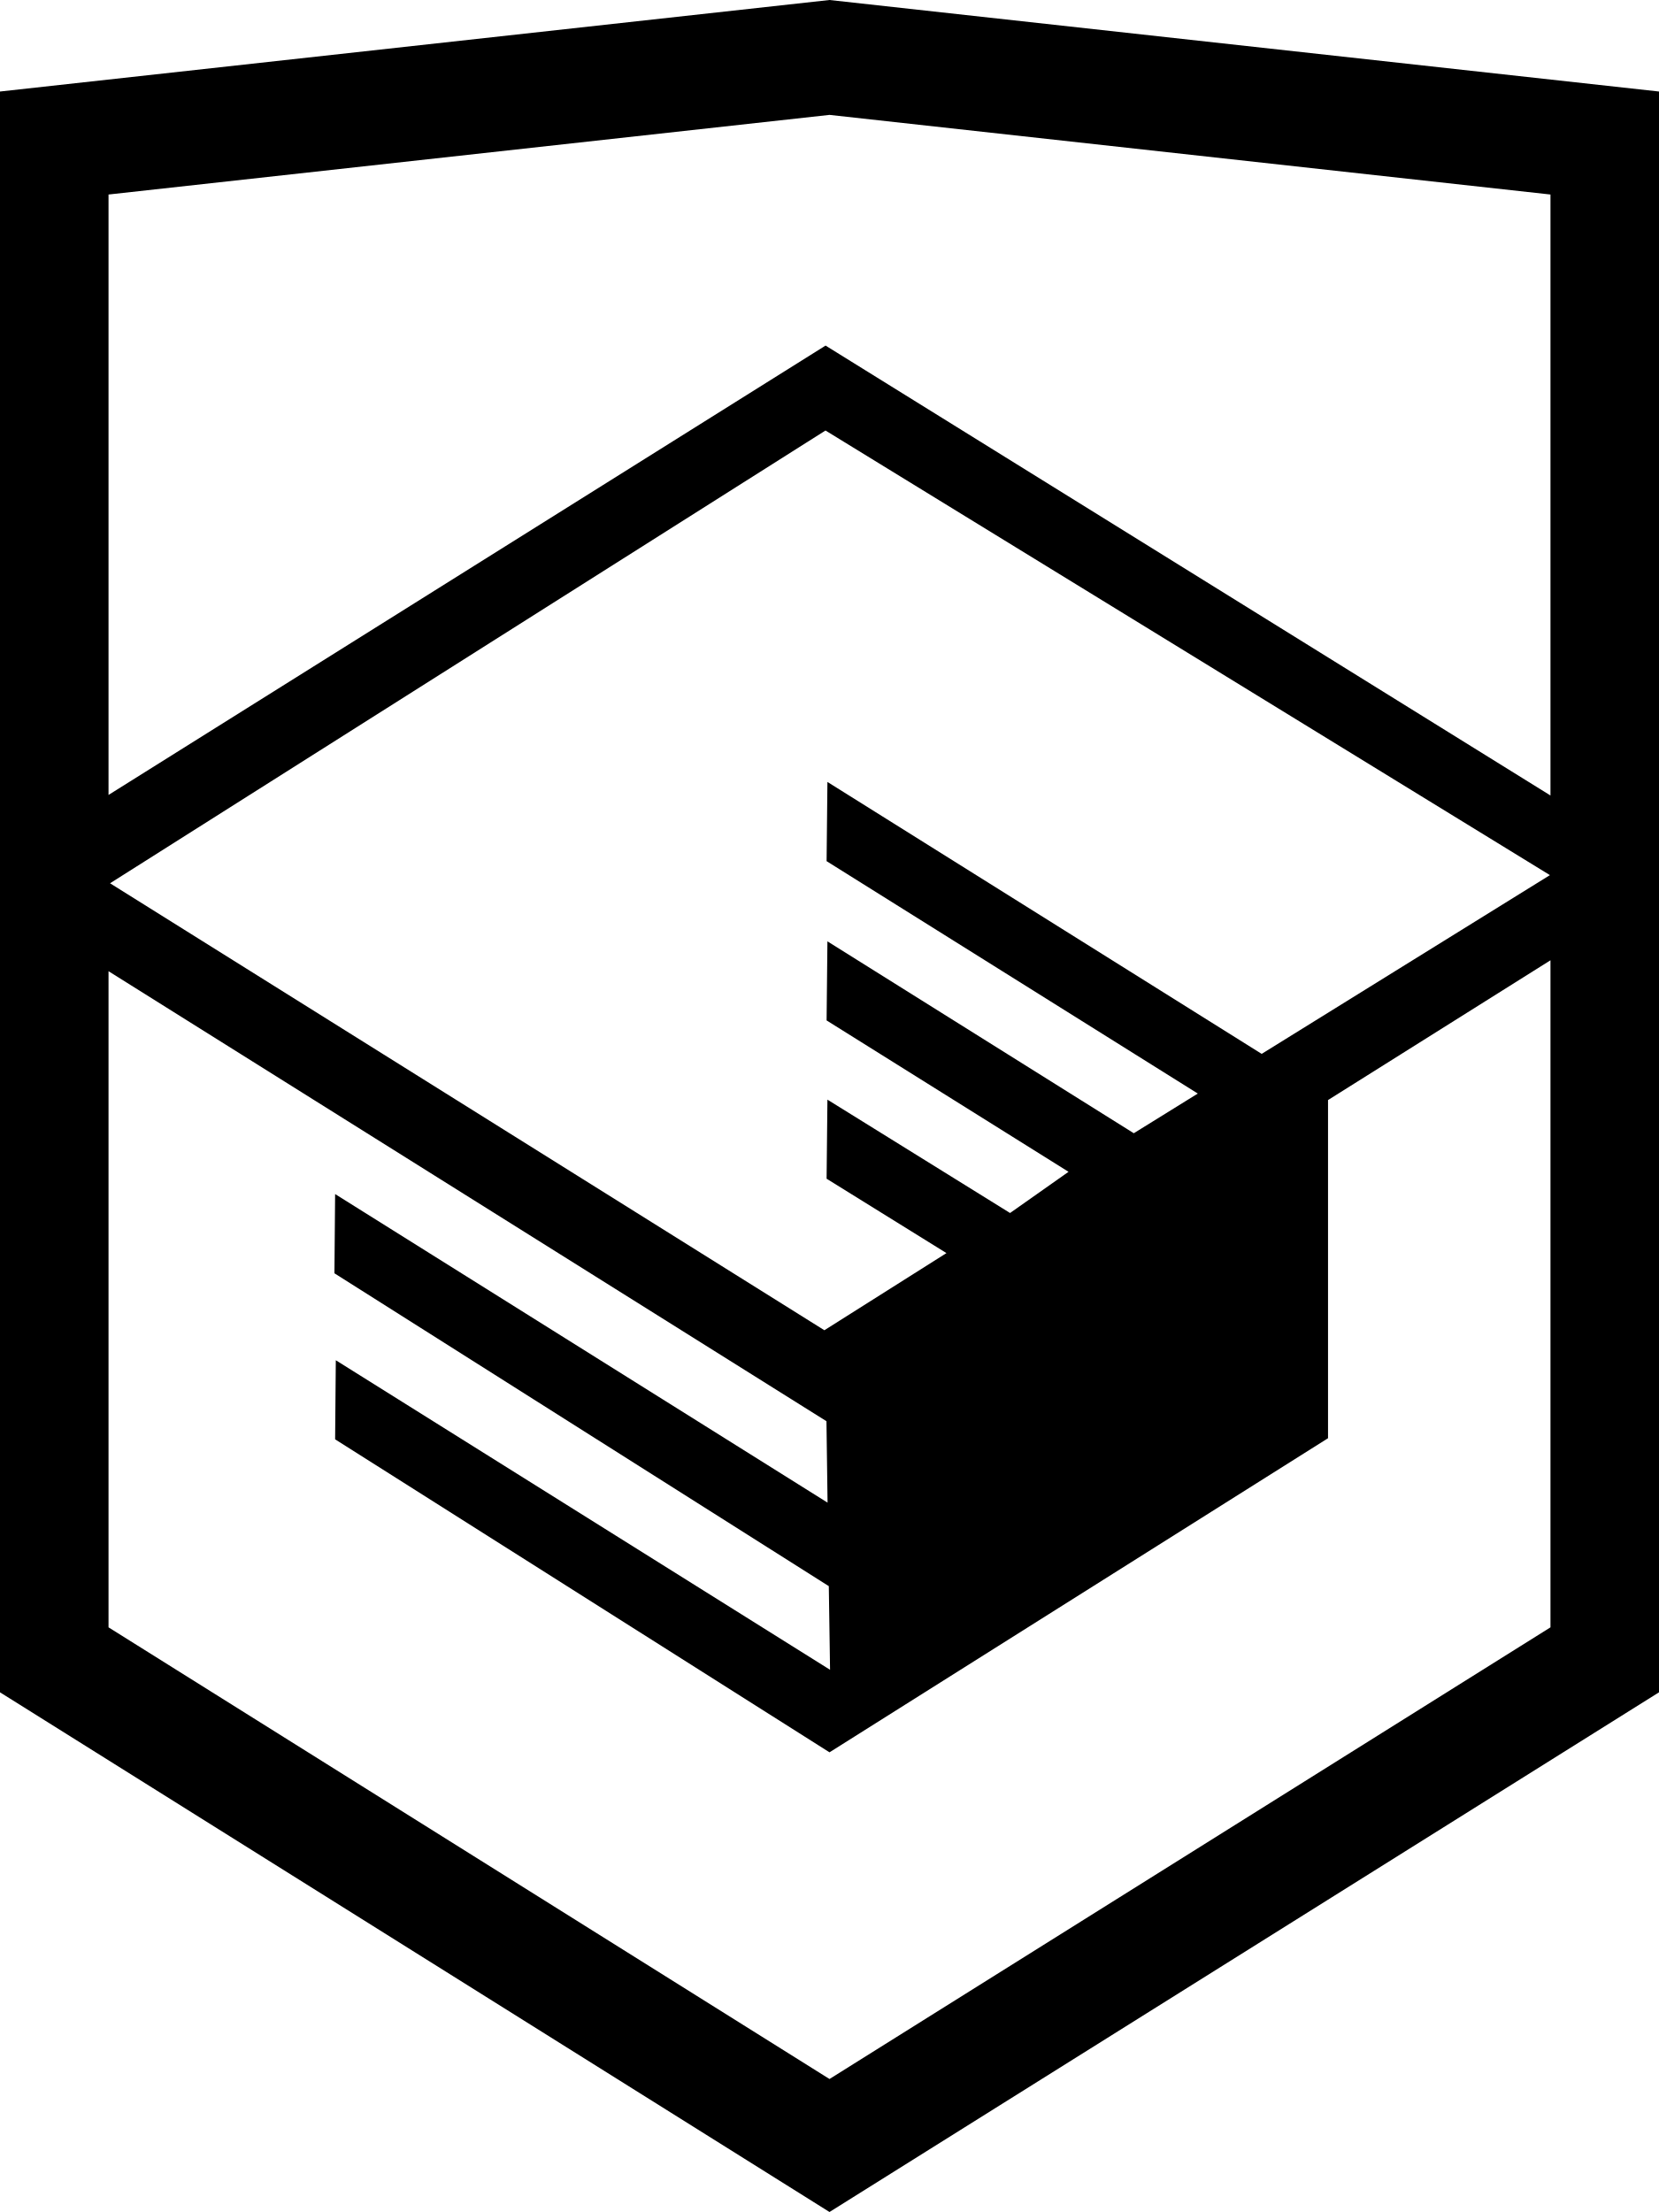
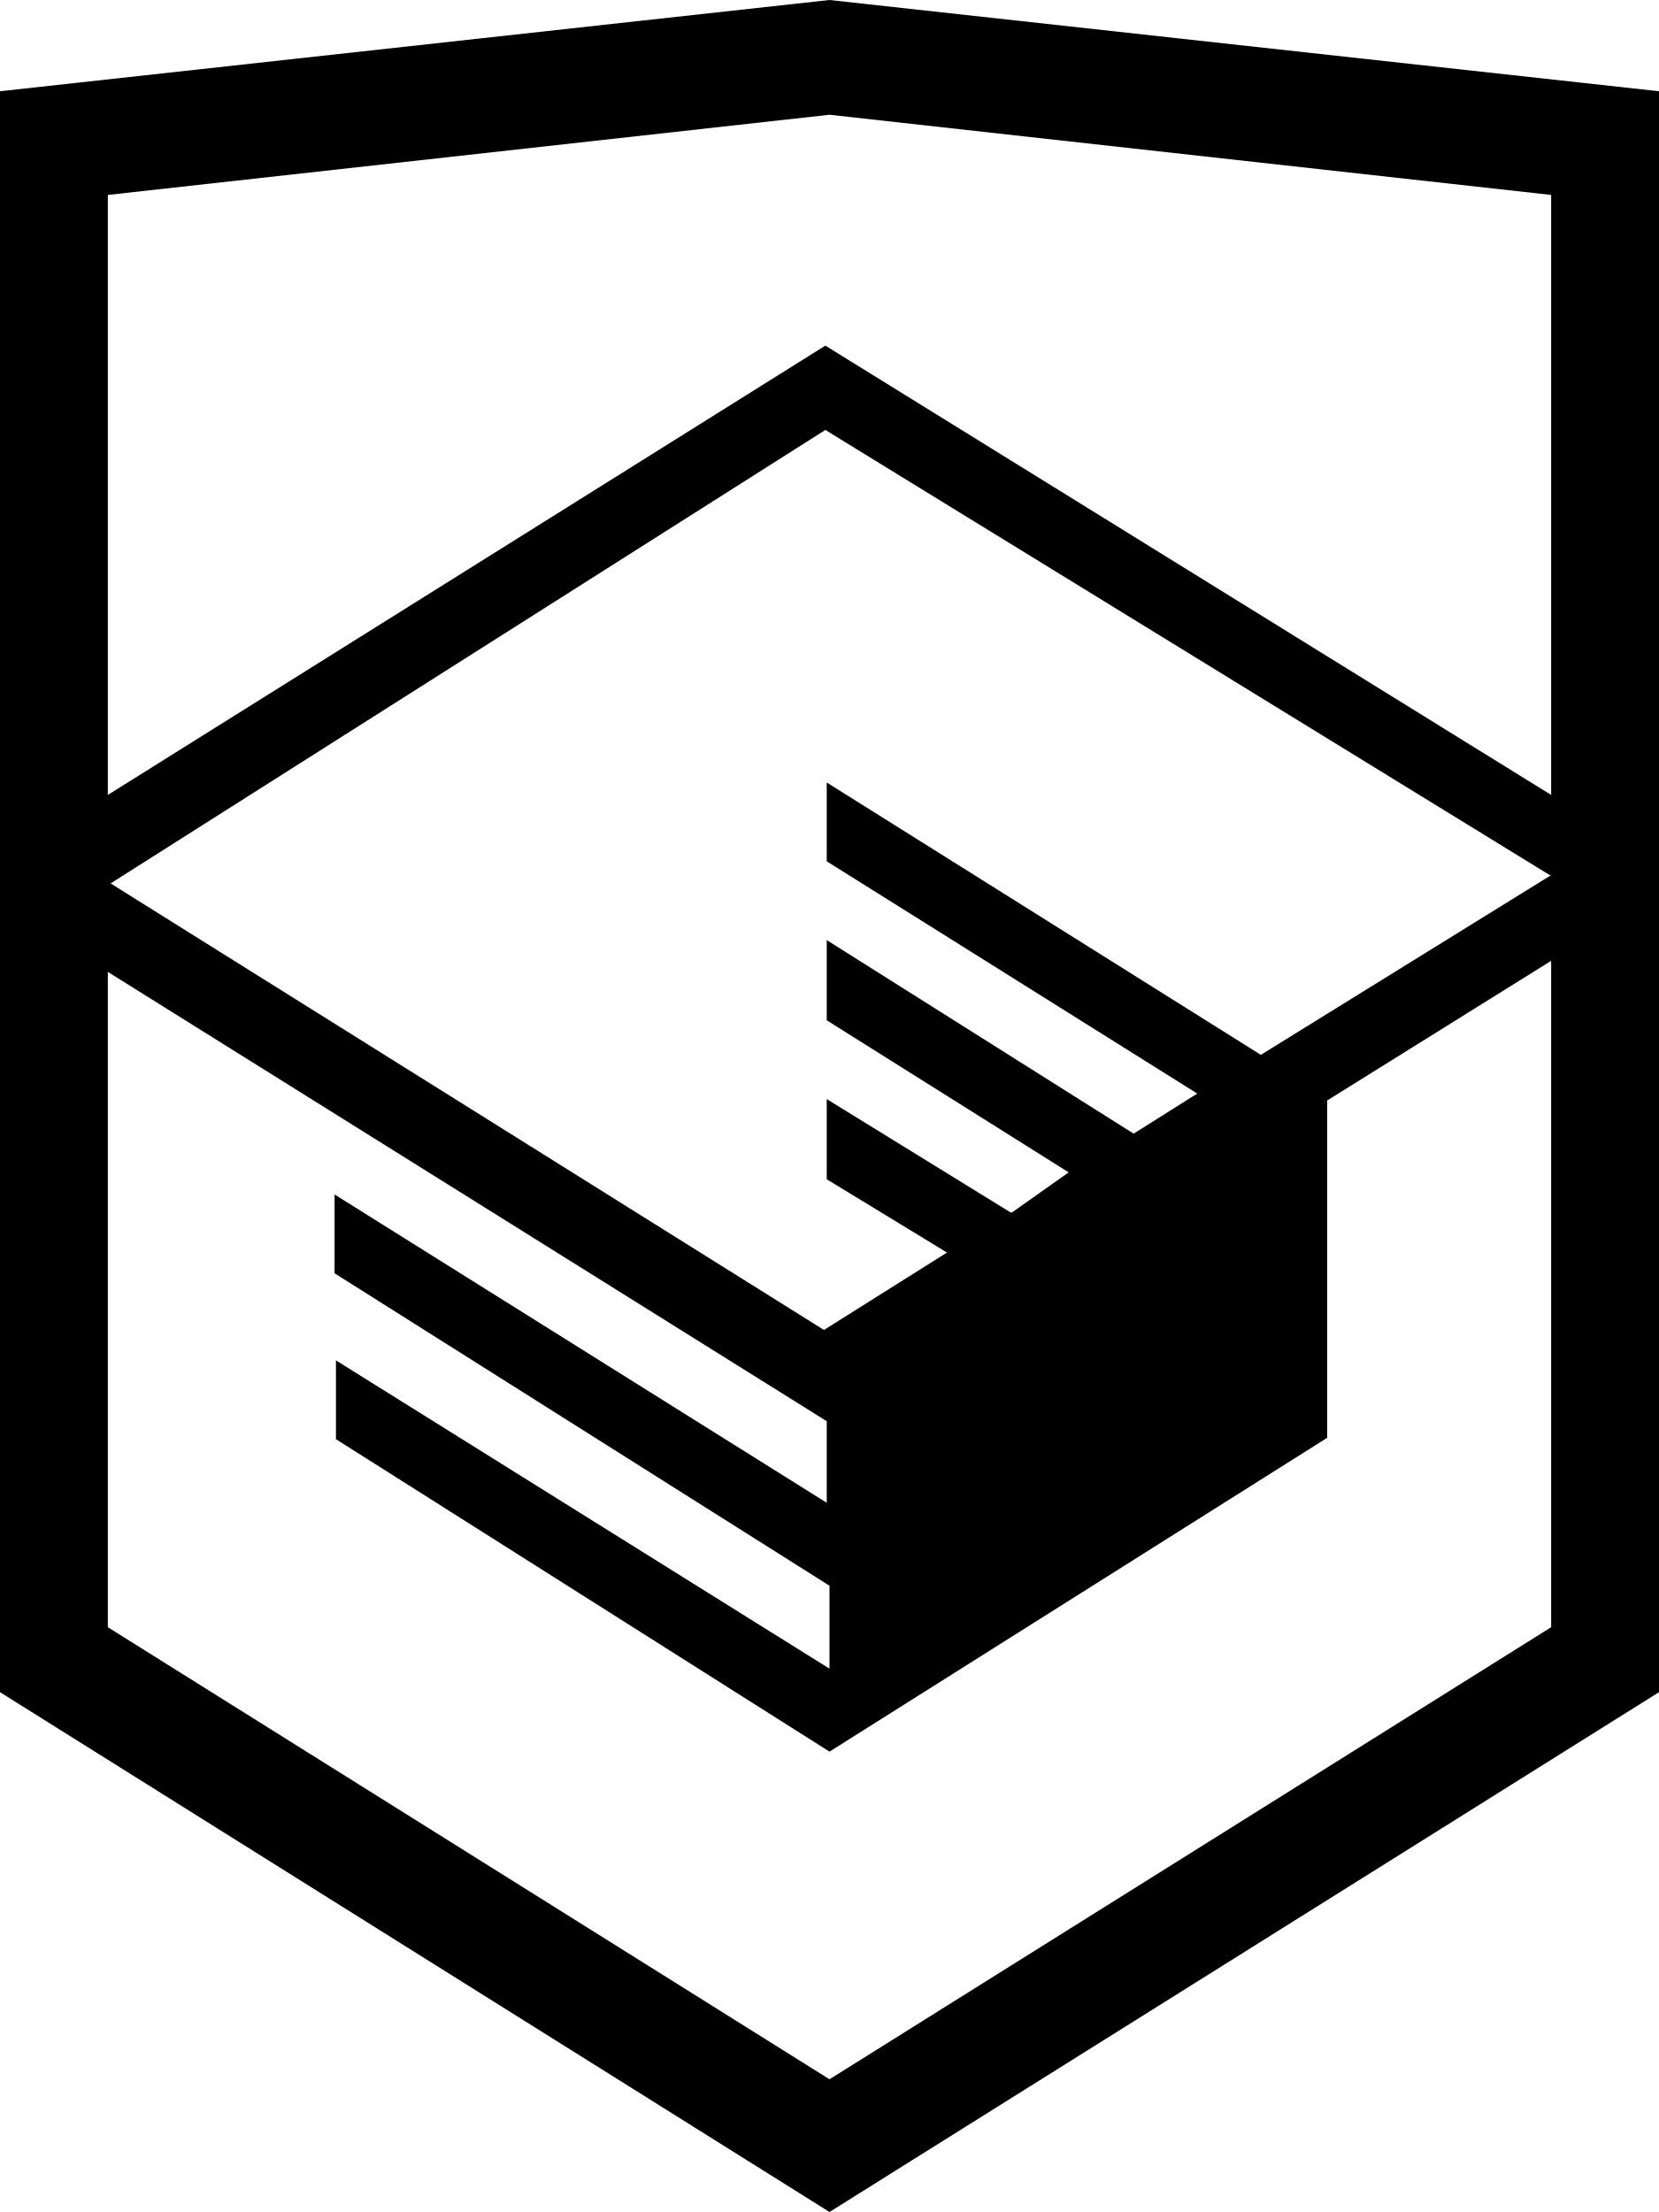
- <svg xmlns="http://www.w3.org/2000/svg" id="logo-academy" width="12" height="16" viewBox="0 0 12 16" fill="currentColor">
-   <path d="M11.215 5.754L5.972 2.5V2.499L5.971 2.499L5.971 2.499V2.5L0.785 5.75V1.407L6 0.831L11.215 1.407V5.754ZM11.211 6.33L9.126 7.623L5.985 5.656L5.979 6.229L8.664 7.91L8.201 8.197L5.985 6.809L5.979 7.381L7.729 8.476L7.316 8.767L7.306 8.774L5.985 7.954L5.979 8.526L6.846 9.064L5.963 9.622L0.796 6.389L5.971 3.114V3.114L11.211 6.33ZM11.215 11.771L6 15.038L0.785 11.771V7.025L5.978 10.28L5.986 10.869L2.424 8.637L2.419 9.21L5.995 11.473L6.004 12.078L2.429 9.839L2.424 10.411L6 12.675L9.606 10.403V7.957L11.215 6.946V11.771ZM6 -3.17891e-07L0 0.662V12.241L6 16L12 12.241V0.662L6 -3.17891e-07Z" />
+ <svg xmlns="http://www.w3.org/2000/svg" viewBox="0 0 12 16" fill="currentColor">
+   <path d="m11.22 5.75-5.25-3.25-5.19 3.25v-4.34l5.22-.58 5.22.58v4.34Zm0 .58-2.1 1.3-3.14-1.97v.57l2.68 1.68-.46.29-2.22-1.4v.58l1.75 1.1-.41.29h-.01l-1.33-.82v.58l.87.53-.89.56-5.16-3.23 5.17-3.28 5.24 3.22Zm0 5.44-5.22 3.27-5.22-3.27v-4.74l5.2 3.25v.59l-3.56-2.23v.57l3.58 2.26v.6l-3.57-2.23v.57l3.57 2.26 3.6-2.27v-2.44l1.62-1.01v4.82Zm-5.22-11.77-6 .66v11.58l6 3.76 6-3.76v-11.58l-6-.66Z" />
</svg>
